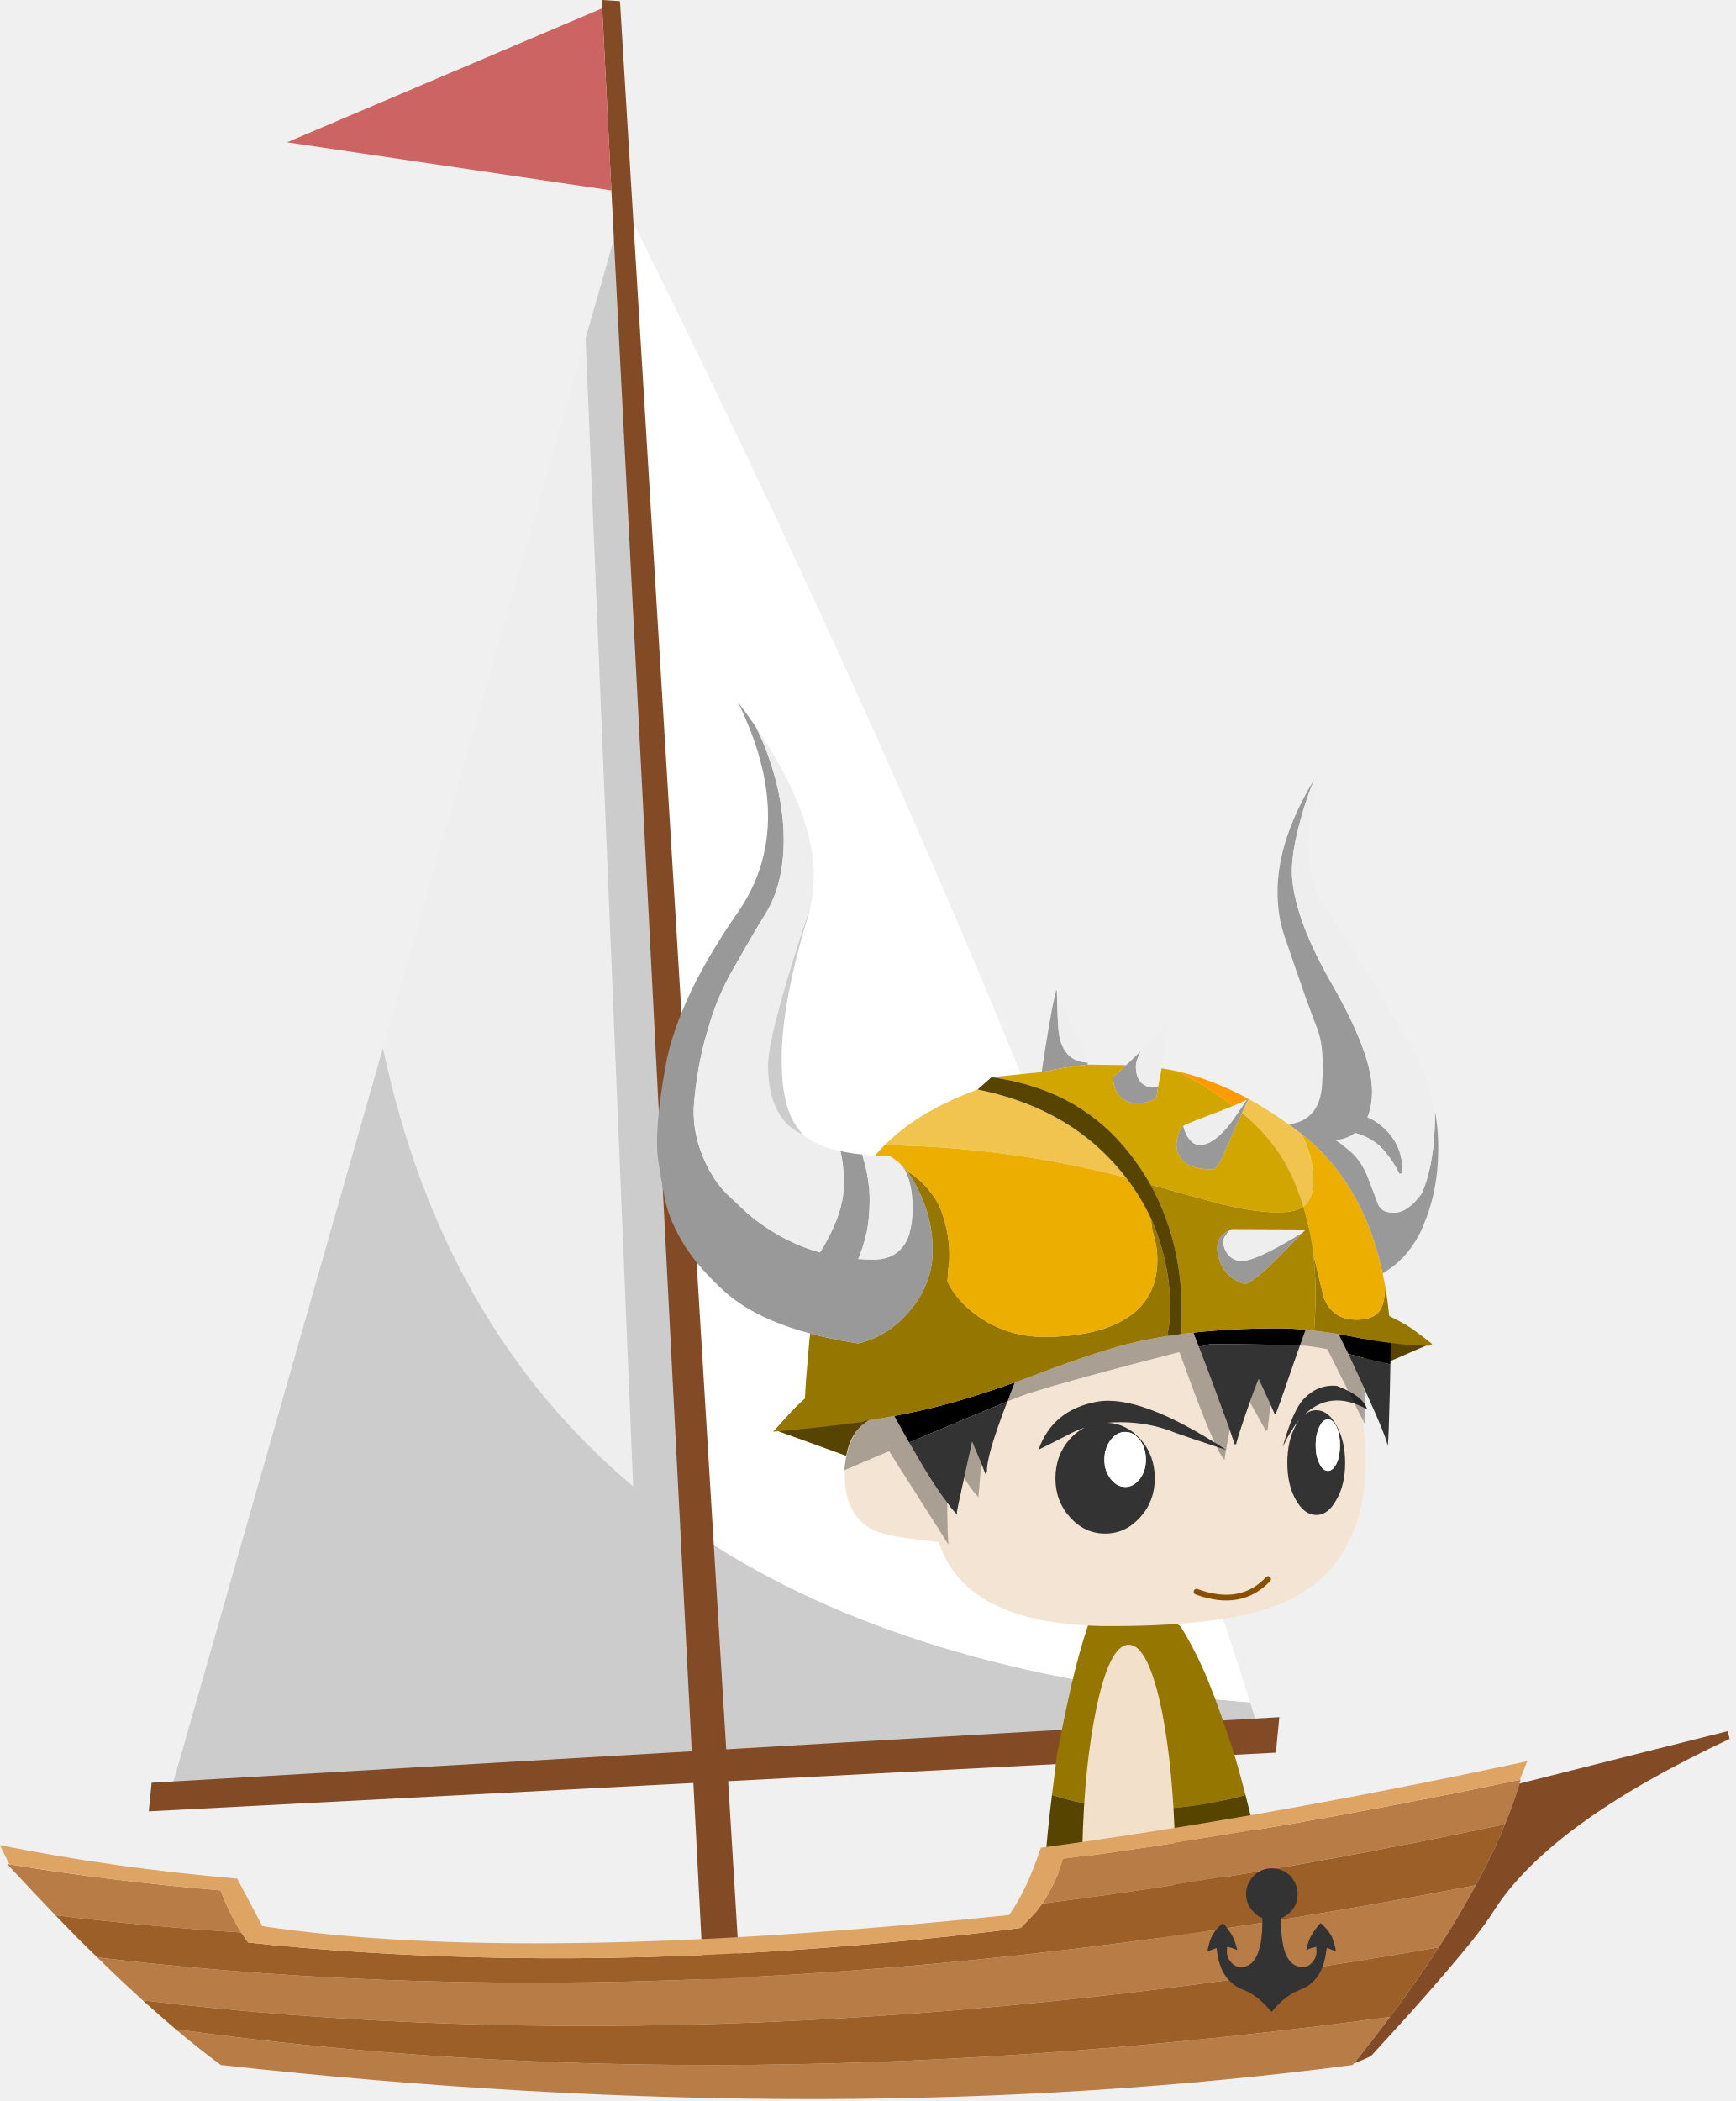
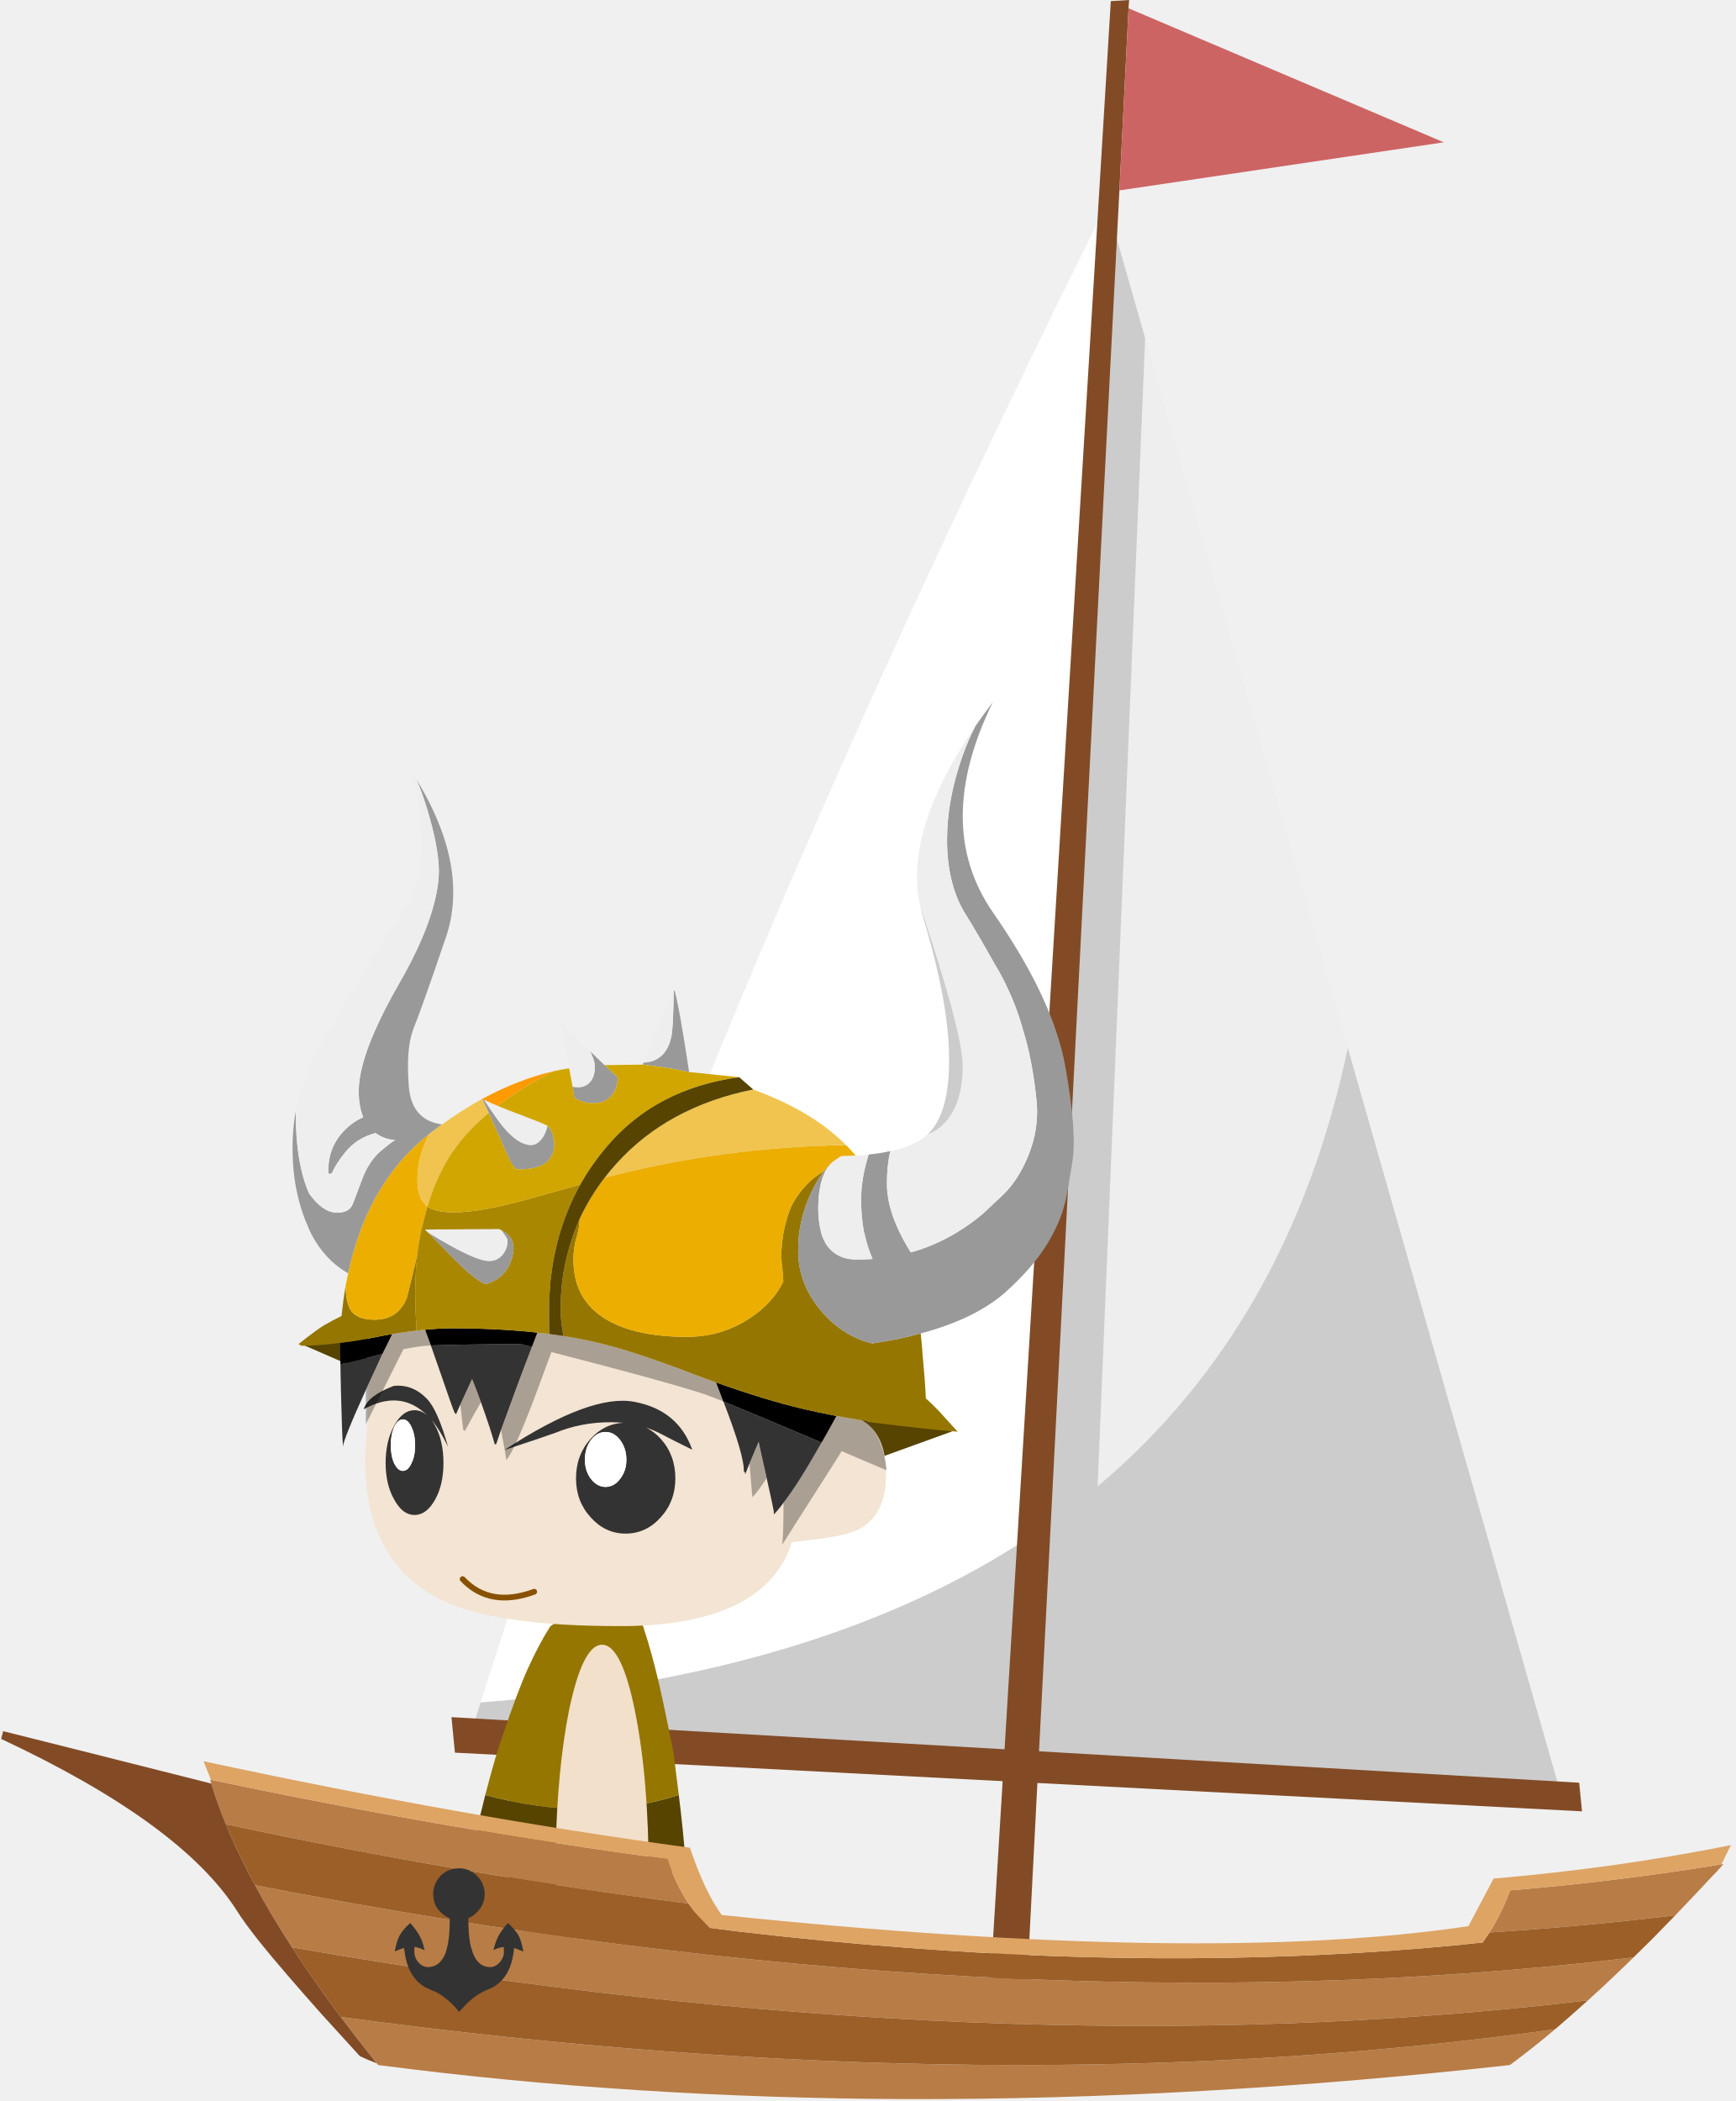
<svg xmlns="http://www.w3.org/2000/svg" xmlns:xlink="http://www.w3.org/1999/xlink" version="1.1" preserveAspectRatio="none" x="0px" y="0px" width="152px" height="184px" viewBox="0 0 152 184">
  <defs>
    <linearGradient id="Gradient_1" gradientUnits="userSpaceOnUse" x1="112.688" y1="42.25" x2="117.412" y2="61.15" spreadMethod="pad">
      <stop offset="0%" stop-color="#CCCCCC" />
      <stop offset="100%" stop-color="#999999" />
    </linearGradient>
    <g id="ship_0_Layer2_0_FILL">
      <path fill="#EEEEEE" stroke="none" d=" M 235.2 183 L 199.8 59.05 191.5 259.55 Q 224.95 231.439 235.2 183 Z" />
      <path fill="#CCCCCC" stroke="none" d=" M 199.8 59.05 L 193.2 35.95 179.35 268.55 Q 143.139 292.386 85.2 297.15 84.492 297.219 83.75 297.25 82.588 301.009 81.45 304.7 L 273.05 315.55 235.2 183 Q 224.95 231.439 191.5 259.55 L 199.8 59.05 Z" />
      <path fill="#FFFFFF" stroke="none" d=" M 193.2 35.95 L 193.1 35.65 Q 120.301 181.588 83.75 297.25 84.492 297.219 85.2 297.15 143.139 292.386 179.35 268.55 L 193.2 35.95 Z" />
    </g>
    <g id="ship_0_Layer2_1_FILL">
      <path fill="#824B26" stroke="none" d=" M 195.3 33.25 L 196.9 1.45 197 0 193.8 0.2 172.65 348.2 178.9 351.75 195.3 33.25 Z" />
      <path fill="#CD6464" stroke="none" d=" M 196.9 1.45 L 195.3 33.25 251.95 24.85 196.9 1.45 Z" />
    </g>
    <g id="ship_0_Layer2_2_FILL">
      <path fill="#824B26" stroke="none" d=" M 78.65 299.85 L 79.25 306.05 276.1 316.3 275.6 311.3 78.65 299.85 Z" />
    </g>
    <g id="avatar_3_stand_0_Layer5_0_FILL">
      <path fill="#CBAF8F" stroke="none" d=" M -853.6 -140.75 Q -857 -140.75 -859.4 -129.15 -861.4 -118.95 -861.7 -105.1 -861.75 -102.8 -861.75 -100.4 -861.75 -98.2 -861.7 -95.95 -861.45 -93.15 -859.4 -91.1 -859.3 -91 -859.2 -90.9 -856.85 -88.7 -853.6 -88.7 -850.2 -88.7 -847.85 -91.1 -845.75 -93.15 -845.5 -95.95 -845.45 -98.2 -845.45 -100.4 -845.45 -117.25 -847.85 -129.15 -850.2 -140.75 -853.6 -140.75 Z" />
    </g>
    <g id="avatar_3_stand_0_Layer3_0_FILL">
+       <path fill="#564400" stroke="none" d=" M -865.5 -114.5 Q -866.5 -110.55 -867.5 -106.2 -855.5 -89.55 -830.45 -102.15 -830.95 -108.6 -831.7 -114.5 -847.1 -109.55 -865.5 -114.5 Z" />
      <path fill="#957600" stroke="none" d=" M -862.5 -124.75 Q -863.6 -121.8 -865.5 -114.5 -847.1 -109.55 -831.7 -114.5 -832.6 -121.55 -832.55 -121.5 -834.7 -132.4 -835.8 -136.6 -837.05 -141.55 -838.6 -145.9 -838.45 -146.6 -843.75 -147.15 -849.05 -147.7 -854.15 -143.95 -856.15 -140.8 -858.05 -136.6 -859.85 -132.65 -862.5 -124.75 Z" />
-       <path fill="#564400" stroke="none" d=" M -865.5 -114.5 Q -866.5 -110.55 -867.5 -106.2 -855.5 -89.55 -830.45 -102.15 -830.95 -108.6 -831.7 -114.5 -847.1 -109.55 -865.5 -114.5 Z" />
    </g>
    <g id="avatar_3_stand_0_Layer1_0_FILL">
      <path fill="#F2E0CB" stroke="none" d=" M -850.9 -129.15 Q -852.9 -118.95 -853.2 -105.1 -853.25 -102.8 -853.25 -100.4 -853.25 -98.2 -853.2 -95.95 -852.95 -93.15 -850.9 -91.1 -850.8 -91 -850.7 -90.9 -848.35 -88.7 -845.1 -88.7 -841.7 -88.7 -839.35 -91.1 -837.25 -93.15 -837 -95.95 -836.95 -98.2 -836.95 -100.4 -836.95 -117.25 -839.35 -129.15 -841.7 -140.75 -845.1 -140.75 -848.5 -140.75 -850.9 -129.15 Z" />
    </g>
    <g id="avatar_head_mc_3_0_Layer3_0_FILL">
      <path fill="#564400" stroke="none" d=" M 25.9 65.65 L 11.55 69.4 24.55 75.05 25.9 65.65 M 107 77.8 L 110.1 89.85 124.9 84.5 107 77.8 Z" />
    </g>
    <g id="avatar_head_mc_3_0_Layer2_0_FILL">
      <path fill="#F3E4D3" stroke="none" d=" M 113.2 94.5 Q 113.35 93.2 113.35 91.75 113.35 91.1 113.3 90.5 113.05 86.8 111.35 84.5 110.485 83.346 109.25 82.6 124.978 45.08 96 31.35 67.084 17.668 44.05 32.9 21.053 48.138 22.15 63.15 23.307 78.204 22.8 82.95 22.35 87.752 22.35 89.25 22.35 89.9 22.4 90.5 22.5 96.25 24.05 100.75 27.15 109.8 35.85 114 40.7 116.35 48.8 117.45 56.3 118.5 66.6 118.5 67.4 118.5 68.25 118.5 92.4 118.05 96.9 103.85 98.8 103.6 101.05 103.35 105.6 102.8 107.8 101.95 109 101.5 109.9 100.75 112.55 98.65 113.2 94.5 Z" />
    </g>
    <g id="avatar_head_mc_3_0_Layer1_0_FILL">
      <path fill="#333333" stroke="none" d=" M 46.7 87.75 Q 53.4 85.55 55.6 84.75 60.1 82.9 65.25 82.9 66.393 82.9 67.45 83 64.165 83.149 61.75 85.8 59.2 88.65 59.2 92.7 59.2 96.7 61.75 99.5 64.3 102.35 67.85 102.35 71.45 102.35 74 99.5 76.55 96.7 76.55 92.7 76.55 88.65 74 85.8 72.85 84.537 71.45 83.85 72.936 84.326 74.25 85.05 75.95 85.95 79.5 87.7 77.05 80.8 69.45 79.35 61.85 77.85 46.7 87.75 M 61.8 86 Q 62.9 84.6 64.35 84.6 65.85 84.6 66.9 86 68 87.45 68 89.45 68 91.4 66.9 92.8 65.85 94.2 64.35 94.2 62.9 94.2 61.8 92.8 60.75 91.4 60.75 89.45 60.75 87.45 61.8 86 M 34.6 83.5 Q 34.3 82.95 34 82.5 35.5 84.35 36.85 87.2 35.05 80.75 33.15 78.8 30.7 76.25 27.4 76.55 22.85 78.25 22.1 80.65 28.6 77.05 33.3 81.8 32.25 80.8 31 80.8 28.9 80.8 27.45 83.5 25.95 86.2 25.95 90 25.95 93.8 27.45 96.4 28.9 99.1 31 99.1 33.1 99.1 34.6 96.4 36.05 93.8 36.05 90 36.05 86.2 34.6 83.5 M 27.45 83.7 Q 28.1 82.4 28.95 82.4 29.85 82.4 30.45 83.7 31.1 85.05 31.1 86.9 31.1 88.85 30.45 90.1 29.85 91.4 28.95 91.4 28.1 91.4 27.45 90.1 26.85 88.85 26.85 86.9 26.85 85.05 27.45 83.7 Z" />
      <path fill="#FFFFFF" stroke="none" d=" M 64.35 84.6 Q 62.9 84.6 61.8 86 60.75 87.45 60.75 89.45 60.75 91.4 61.8 92.8 62.9 94.2 64.35 94.2 65.85 94.2 66.9 92.8 68 91.4 68 89.45 68 87.45 66.9 86 65.85 84.6 64.35 84.6 M 28.95 82.4 Q 28.1 82.4 27.45 83.7 26.85 85.05 26.85 86.9 26.85 88.85 27.45 90.1 28.1 91.4 28.95 91.4 29.85 91.4 30.45 90.1 31.1 88.85 31.1 86.9 31.1 85.05 30.45 83.7 29.85 82.4 28.95 82.4 Z" />
    </g>
    <g id="avatar_head_mc_3_0_Layer0_0_FILL">
      <path fill="#000000" fill-opacity="0.302" stroke="none" d=" M 39 79.8 L 39 79.8 Q 39.226 81.623 39.5 84.25 L 39.65 84.3 Q 39.75 84.35 39.75 84.5 41.348 81.537 42.6 79.4 L 42.6 79.4 Q 41.725 76.975 41.05 75.35 40.183 77.267 39 79.8 M 27.1 67.5 Q 26.332 69.109 25.4 70.95 24.192 73.586 22.75 76.7 22.623 76.978 22.5 77.25 L 22.5 83.25 29.05 70.15 Q 32.055 69.555 33.75 69.5 33.802 69.498 33.85 69.5 33.316 67.986 32.85 66.75 32.132 66.811 31.35 66.9 31.011 66.943 30.65 67 28.956 67.202 27.1 67.5 M 109 82.55 Q 106.811 82.205 104.7 81.8 103.438 84.11 102.1 86.45 101.923 86.751 101.75 87.05 97.983 93.679 95.45 96.95 95.421 102.293 95.25 104 L 95.25 104.25 Q 95.4 103.95 103.9 90.65 104.803 89.24 105.6 87.95 109.275 89.506 113.45 91.3 112.755 85.103 109.7 82.8 110.95 82.874 109 82.55 M 89.5 90.1 Q 89.702 92.583 90 96 91.038 94.937 92.5 92.65 92.358 92.01 92.2 91.3 91.477 88.132 91.1 86.3 90.819 86.981 90.45 87.85 89.96 89.036 89.5 90.1 M 84.9 79.25 Q 84.279 77.54 83.65 75.95 81.598 75.216 79.45 74.4 68.55 70.25 62.5 68.9 59.871 68.299 57 67.85 56.515 67.774 56 67.7 55.293 67.597 54.55 67.5 53.527 67.367 52.45 67.25 51.998 68.449 51.5 69.75 49.145 75.814 46.1 84.25 47 88.812 47 89.5 48.55 87.95 53.15 75.4 54.105 72.793 54.9 70.65 58.339 71.539 63.95 73 79.1 77 83 78.5 83.775 78.798 84.9 79.25 Z" />
-       <path fill="#000000" stroke="none" d=" M 32.85 66.75 Q 33.316 67.986 33.85 69.5 39.591 69.3 49.5 69.25 L 51.5 69.75 Q 51.998 68.449 52.45 67.25 45.615 66.5 37.5 66.5 35.374 66.5 32.85 66.75 M 27.1 67.5 Q 25.33 67.812 23.4 68.2 20.571 68.756 18 69.05 18 69.287 18 69.5 18 70.322 18.05 72.8 20.222 72.303 23.2 71.55 24.372 71.243 25.4 70.95 26.332 69.109 27.1 67.5 M 83.65 75.95 Q 84.279 77.54 84.9 79.25 89.93 81.285 102.1 86.45 103.438 84.11 104.7 81.8 104.546 81.778 104.4 81.75 101.578 81.216 98.95 80.6 92.143 78.989 83.65 75.95 Z" />
      <path fill="#333333" stroke="none" d=" M 33.85 69.5 Q 34.479 71.24 35.2 73.35 37.75 80.8 38 81.25 L 38.25 81.5 Q 38.652 80.62 39 79.8 40.183 77.267 41.05 75.35 41.725 76.975 42.6 79.4 L 42.6 79.4 Q 44.451 84.603 45 86.75 L 45.25 86.75 Q 45.696 85.488 46.1 84.25 49.145 75.814 51.5 69.75 L 49.5 69.25 Q 39.591 69.3 33.85 69.5 M 25.4 70.95 Q 24.372 71.243 23.2 71.55 20.222 72.303 18.05 72.8 18.085 74.747 18.15 77.65 18.35 85.6 18.5 87 L 18.5 87.2 Q 18.525 85.982 22.5 77.25 22.623 76.978 22.75 76.7 24.192 73.586 25.4 70.95 M 84.9 79.25 L 84.95 79.3 Q 88.65 88.85 88.5 91.5 88.75 91.5 88.75 92 89.113 91.104 89.5 90.1 89.96 89.036 90.45 87.85 90.819 86.981 91.1 86.3 91.477 88.132 92.2 91.3 92.358 92.01 92.5 92.65 93.705 98.097 93.75 98.5 L 93.75 99 Q 94.521 98.229 95.45 96.95 97.983 93.679 101.75 87.05 101.923 86.751 102.1 86.45 89.93 81.285 84.9 79.25 Z" />
+       <path fill="#000000" stroke="none" d=" M 37.5 66.5 Q 35.374 66.5 32.85 66.75 33.316 67.986 33.85 69.5 39.591 69.3 49.5 69.25 L 51.5 69.75 Q 51.998 68.449 52.45 67.25 45.615 66.5 37.5 66.5 M 25.4 70.95 Q 26.332 69.109 27.1 67.5 25.33 67.812 23.4 68.2 20.571 68.756 18 69.05 18 69.287 18 69.5 18 70.322 18.05 72.8 20.222 72.303 23.2 71.55 24.372 71.243 25.4 70.95 M 83.65 75.95 Q 84.279 77.54 84.9 79.25 89.93 81.285 102.1 86.45 103.438 84.11 104.7 81.8 104.546 81.778 104.4 81.75 101.578 81.216 98.95 80.6 92.143 78.989 83.65 75.95 Z" />
      <path fill="#957600" stroke="none" d=" M 31.15 58.2 Q 31.249 55.945 31.45 53.8 30.983 55.815 30.4 58.2 30.039 59.629 29.65 61.2 28.15 65 24 65 20.85 65 19.8 63.25 19.032 61.983 18.95 59.1 18.524 61.664 18.25 64.35 16.548 65.187 15.15 66 13.754 66.859 10.75 69.25 11.164 69.48 11.25 69.55 14.379 69.545 18 69.05 20.571 68.756 23.4 68.2 25.33 67.812 27.1 67.5 28.956 67.202 30.65 67 31.011 66.943 31.35 66.9 31.328 66.282 31.3 65.65 31.195 64.186 31.15 62.75 31.089 60.41 31.15 58.2 M 100 40.9 Q 97.402 43.452 96.45 46.05 95.83 47.848 95.45 49.7 95.447 49.85 95.4 50 95.305 50.672 95.2 51.35 94.907 54.057 95.25 56.1 L 95.4 58.2 95.4 58.35 Q 93.805 61.663 90.4 64.15 85.15 68 78.5 68 70.9 68 66 65.75 60.581 63.246 59.2 58.2 58.75 56.495 58.75 54.5 58.75 52.3 59.4 50.25 59.436 50.128 59.45 50 59.511 49.854 59.55 49.7 59.768 48.704 59.85 47.35 59.346 48.507 58.9 49.7 58.844 49.85 58.8 50 57.373 53.905 56.8 58.2 56.5 60.827 56.5 63.6 56.5 64.396 56.7 65.9 L 56.7 65.95 Q 56.792 66.524 56.9 67.2 56.947 67.532 57 67.85 59.871 68.299 62.5 68.9 68.55 70.25 79.45 74.4 81.598 75.216 83.65 75.95 92.143 78.989 98.95 80.6 101.578 81.216 104.4 81.75 104.546 81.778 104.7 81.8 106.811 82.205 109 82.55 110.95 82.874 109.7 82.8 116.341 83.639 119.95 84 122.848 84.335 125.85 84.55 124.804 83.413 123.4 81.85 121.909 80.169 120.3 78.75 120.182 75.911 119.7 70.7 119.578 69.019 119.4 67.4 115.532 68.455 110.95 69.15 107.344 68.282 104.4 65.85 103.304 64.928 102.3 63.8 99.962 61.163 98.9 58.2 98 55.714 98 53 98 51.476 98.15 50 98.204 49.85 98.2 49.7 98.726 45.967 100.4 42.55 101.37 40.532 102.5 39.05 100.853 40.078 100 40.9 Z" />
      <path fill="#ECAE00" stroke="none" d=" M 33.5 32.65 Q 33.207 32.872 32.9 33.1 25.24 39.401 21.45 49.7 21.42 49.85 21.35 50 20.184 53.264 19.4 56.9 19.265 57.557 19.15 58.2 19.056 58.66 18.95 59.1 19.032 61.983 19.8 63.25 20.85 65 24 65 28.15 65 29.65 61.2 30.039 59.629 30.4 58.2 30.983 55.815 31.45 53.8 31.692 51.855 32.05 50 32.071 49.85 32.1 49.7 32.156 49.361 32.2 49 L 32.1 49.7 Q 32.201 49.376 32.25 49.05 32.312 48.904 32.35 48.75 32.765 46.931 33.25 45.25 L 33.25 45.25 Q 31.5 44 31.5 40.5 31.5 36.673 33.5 32.65 M 96.45 46.05 Q 97.402 43.452 100 40.9 100.853 40.078 102.5 39.05 103.104 38.357 103.7 37.75 103.944 37.568 104.15 37.35 104.287 37.285 104.4 37.2 104.937 36.794 105.5 36.45 106.836 36.441 108.05 36.35 107.273 35.423 106.35 34.5 84.543 34.864 64.2 40.2 61.605 43.593 59.85 47.35 59.768 48.704 59.55 49.7 59.511 49.854 59.45 50 59.436 50.128 59.4 50.25 58.75 52.3 58.75 54.5 58.75 56.495 59.2 58.2 60.581 63.246 66 65.75 70.9 68 78.5 68 85.15 68 90.4 64.15 93.805 61.663 95.4 58.35 L 95.4 58.2 95.25 56.1 Q 94.907 54.057 95.2 51.35 95.305 50.672 95.4 50 95.447 49.85 95.45 49.7 95.83 47.848 96.45 46.05 Z" />
      <path fill="#AA8700" stroke="none" d=" M 59.95 41.4 Q 52.54 43.501 49.15 44.4 42.2 46.25 37.85 46.25 34.619 46.25 33.25 45.25 32.765 46.931 32.35 48.75 32.312 48.904 32.25 49.05 32.201 49.376 32.1 49.7 L 32.2 49 Q 32.156 49.361 32.1 49.7 32.071 49.85 32.05 50 31.692 51.855 31.45 53.8 31.249 55.945 31.15 58.2 31.089 60.41 31.15 62.75 31.195 64.186 31.3 65.65 31.328 66.282 31.35 66.9 32.132 66.811 32.85 66.75 35.374 66.5 37.5 66.5 45.615 66.5 52.45 67.25 53.527 67.367 54.55 67.5 54.5 65.834 54.5 63.75 54.5 63.017 54.5 62.3 54.578 60.21 54.75 58.2 55.22 53.919 56.35 50 56.405 49.85 56.45 49.7 57.776 45.323 59.95 41.4 M 45.75 49.2 Q 45.936 49.271 46.1 49.35 46.453 49.509 46.75 49.7 46.97 49.841 47.15 50 48.82 51.396 48.05 54.1 47.303 56.952 44.9 58.2 44.199 58.569 43.35 58.8 42.85 58.553 42.3 58.2 40.421 56.98 38 54.5 35.432 51.859 33.6 50 33.472 49.873 33.35 49.75 33.325 49.725 33.3 49.7 33.071 49.472 32.85 49.25 L 45.75 49.2 M 32.6 48.75 L 32.5 48.75 Q 32.599 48.64 32.65 48.7 32.642 48.725 32.6 48.75 Z" />
-       <path fill="#999999" stroke="none" d=" M 33.75 50 Q 33.542 49.872 33.35 49.75 33.472 49.873 33.6 50 35.432 51.859 38 54.5 40.421 56.98 42.3 58.2 42.85 58.553 43.35 58.8 44.199 58.569 44.9 58.2 47.303 56.952 48.05 54.1 48.82 51.396 47.15 50 46.97 49.841 46.75 49.7 46.453 49.509 46.1 49.35 46.261 49.532 46.4 49.7 46.528 49.856 46.6 50 47.25 50.811 47.25 51.25 47.25 52.45 46.5 53.5 45.55 54.75 44 54.75 42.05 54.75 36.8 51.8 35.001 50.778 33.75 50 M 54.2 31.15 Q 54.06 32.029 53.5 33 52.55 34.5 51.35 34.5 49.15 34.5 46.5 31.35 45.619 30.33 43.15 26.6 42.983 26.526 42.8 26.45 43.367 27.641 43.95 28.9 45.553 32.48 47.4 36.65 47.897 37.805 48.7 38.65 48.657 38.75 49.1 38.75 52.954 38.754 54.3 37.25 55.684 35.797 55.35 33.7 55.047 31.767 54.2 31.15 M 61.7 18.15 Q 61.824 18.452 61.95 18.75 62.5 20 62.5 20.75 62.5 22.8 61.4 23.75 60.35 24.663 58.6 24.3 58.779 25.371 58.9 26.1 59 26.446 60.15 26.85 61.307 27.308 62.85 27.15 64.446 26.996 65.5 25.75 66.457 24.602 66.5 22.65 65.313 21.604 64.2 20.55 62.898 19.349 61.7 18.15 M 76.3 7.65 Q 76.272 8.419 76.25 9.25 76.164 12.847 76 14.5 75.979 14.778 75.95 15 75.17 19.926 70.95 20.1 70.937 20.303 70.9 20.45 75.38 20.986 78.95 21.75 78.337 17.581 77.8 14.5 76.989 9.595 76.4 7.45 76.358 7.555 76.3 7.65 M 124 -18.85 Q 124 -10.9 127.3 -5.7 129.052 -2.915 132.5 3.2 134.49 6.504 135.95 10.35 136.719 12.395 137.3 14.5 137.877 16.364 138.3 18.25 139.213 22.337 139.65 26.95 140.079 31.613 138.25 36.2 137.915 37.041 137.55 37.8 135.88 41.295 133.45 43.5 130.53 46.253 130.25 46.5 128.126 48.308 125.8 49.7 125.577 49.853 125.3 50 124.611 50.42 123.85 50.8 120.909 52.356 117.65 53.25 L 117.65 53.2 Q 116.613 51.564 115.85 50 115.771 49.85 115.7 49.7 113.5 45.172 113.5 41.25 113.5 38.065 114.1 35.55 112.383 35.955 110.3 36.15 110.126 36.758 109.95 37.4 109 40.75 109 44.1 109 47.064 109.5 49.7 109.556 49.851 109.6 50 110.099 52.33 111 54.4 109.654 54.5 108.25 54.5 105.924 54.5 104.4 53.4 102.796 52.305 102.05 50 102.042 49.853 102 49.7 101.5 47.928 101.5 45.5 101.505 42.645 102.15 40.55 102.433 39.62 102.85 38.85 103.241 38.258 103.7 37.75 103.104 38.357 102.5 39.05 101.37 40.532 100.4 42.55 98.726 45.967 98.2 49.7 98.204 49.85 98.15 50 98 51.476 98 53 98 55.714 98.9 58.2 99.962 61.163 102.3 63.8 103.304 64.928 104.4 65.85 107.344 68.282 110.95 69.15 115.532 68.455 119.4 67.4 128.977 64.841 134.25 60.15 135.342 59.183 136.3 58.2 140.308 54.225 142.5 50 142.599 49.85 142.65 49.7 144.361 46.413 144.95 42.95 144.987 42.869 145.4 40.4 145.597 39.278 145.85 37.65 146.767 32.483 144.65 20.75 144.132 17.754 143 14.5 139.85 5.141 132 -6.15 121.487 -21.37 132 -42.85 130.389 -40.718 128.95 -38.65 127.763 -36.422 126.7 -33.45 124 -25.8 124 -18.85 M 31.3 -29.4 Q 32.235 -27.319 33.15 -24.35 35.25 -17.45 35.25 -13.35 35.25 -10.91 34.5 -8 33.002 -1.848 28.25 6.4 25.711 10.825 24.1 14.5 21.25 20.958 21.25 25.1 21.25 27.752 22.05 29.65 20.339 30.361 18.85 31.85 15.77 34.883 15.95 39.5 16.189 39.5 16.5 39.5 17.35 37.65 18.9 35.75 20.944 33.237 24.2 32.4 25.629 33.46 27.6 33.65 27.114 33.855 25.1 35.55 23.142 37.232 22 40.1 20.867 43.023 20.25 44.7 19.627 46.415 17.3 46.3 14.977 46.246 12.6 43 12.043 41.762 11.6 40.25 10.25 35.6 10.25 28.85 L 10.25 28.6 Q 9.521 32.637 9.75 37.15 9.746 37.256 9.75 37.3 10.071 43.529 12.45 48.9 12.631 49.308 12.8 49.7 12.9 49.851 12.95 50 15.315 54.56 19.4 56.9 20.184 53.264 21.35 50 21.42 49.85 21.45 49.7 25.24 39.401 32.9 33.1 33.207 32.872 33.5 32.65 33.573 32.585 33.65 32.5 34.729 31.688 35.8 30.9 35.164 30.818 34.6 30.65 30.457 29.505 30 24.3 29.499 17.809 30.7 14.5 30.765 14.347 30.8 14.2 32.169 10.884 36.5 -1.85 37.519 -4.818 37.7 -8 38.37 -17.795 31.3 -29.4 Z" />
-       <path fill="#EEEEEE" stroke="none" d=" M 46.1 49.35 Q 45.936 49.271 45.75 49.2 L 32.85 49.25 Q 33.071 49.472 33.3 49.7 33.325 49.725 33.35 49.75 33.542 49.872 33.75 50 35.001 50.778 36.8 51.8 42.05 54.75 44 54.75 45.55 54.75 46.5 53.5 47.25 52.45 47.25 51.25 47.25 50.811 46.6 50 46.528 49.856 46.4 49.7 46.261 49.532 46.1 49.35 M 53.5 33 Q 54.06 32.029 54.2 31.15 54.128 31.117 54.05 31.05 53.086 30.561 50.25 29.5 47.517 28.487 45.5 27.65 44.172 27.085 43.15 26.6 45.619 30.33 46.5 31.35 49.15 34.5 51.35 34.5 52.55 34.5 53.5 33 M 61.95 18.75 Q 61.824 18.452 61.7 18.15 61.596 18.093 61.5 18 59.495 16.029 58.1 14.5 57.225 13.491 56.6 12.65 56.757 13.616 56.9 14.5 57.55 18.343 58 21.1 58.344 22.961 58.6 24.3 60.35 24.663 61.4 23.75 62.5 22.8 62.5 20.75 62.5 20 61.95 18.75 M 76.25 9.25 Q 76.272 8.419 76.3 7.65 75.645 9.287 73.55 13.8 73.416 14.171 73.25 14.5 71.483 18.43 70.95 20.1 75.17 19.926 75.95 15 75.979 14.778 76 14.5 76.164 12.847 76.25 9.25 M 110.3 36.15 Q 109.244 36.299 108.05 36.35 106.836 36.441 105.5 36.45 104.937 36.794 104.4 37.2 104.287 37.285 104.15 37.35 103.944 37.568 103.7 37.75 103.241 38.258 102.85 38.85 102.433 39.62 102.15 40.55 101.505 42.645 101.5 45.5 101.5 47.928 102 49.7 102.042 49.853 102.05 50 102.796 52.305 104.4 53.4 105.924 54.5 108.25 54.5 109.654 54.5 111 54.4 110.099 52.33 109.6 50 109.556 49.851 109.5 49.7 109 47.064 109 44.1 109 40.75 109.95 37.4 110.126 36.758 110.3 36.15 M 127.3 -5.7 Q 124 -10.9 124 -18.85 124 -25.8 126.7 -33.45 127.763 -36.422 128.95 -38.65 116.284 -20.134 119.35 -7.05 124.099 7.053 125.8 14.5 126.75 18.659 126.75 20.75 126.75 26.15 124.5 29.5 122.965 31.757 120.6 32.65 120.573 32.678 120.55 32.7 120.484 32.762 120.4 32.8 119.213 33.897 117.25 34.65 117.196 34.681 117.1 34.7 115.774 35.217 114.1 35.55 113.5 38.065 113.5 41.25 113.5 45.172 115.7 49.7 115.771 49.85 115.85 50 116.613 51.564 117.65 53.2 L 117.65 53.25 Q 120.909 52.356 123.85 50.8 124.611 50.42 125.3 50 125.577 49.853 125.8 49.7 128.126 48.308 130.25 46.5 130.53 46.253 133.45 43.5 135.88 41.295 137.55 37.8 137.915 37.041 138.25 36.2 140.079 31.613 139.65 26.95 139.213 22.337 138.3 18.25 137.877 16.364 137.3 14.5 136.719 12.395 135.95 10.35 134.49 6.504 132.5 3.2 129.052 -2.915 127.3 -5.7 M 30.1 -8 Q 29.807 -7.428 29.45 -6.9 24.393 0.587 20.9 6.4 18.176 10.931 16.05 14.5 15.454 15.514 14.9 16.45 12.382 20.69 10.9 25.9 10.524 27.231 10.25 28.6 L 10.25 28.85 Q 10.25 35.6 11.6 40.25 12.043 41.762 12.6 43 14.977 46.246 17.3 46.3 19.627 46.415 20.25 44.7 20.867 43.023 22 40.1 23.142 37.232 25.1 35.55 27.114 33.855 27.6 33.65 25.629 33.46 24.2 32.4 20.944 33.237 18.9 35.75 17.35 37.65 16.5 39.5 16.189 39.5 15.95 39.5 15.77 34.883 18.85 31.85 20.339 30.361 22.05 29.65 21.25 27.752 21.25 25.1 21.25 20.958 24.1 14.5 25.711 10.825 28.25 6.4 33.002 -1.848 34.5 -8 35.25 -10.91 35.25 -13.35 35.25 -17.45 33.15 -24.35 32.235 -27.319 31.3 -29.4 30.955 -30.016 30.55 -30.65 34.232 -15.537 30.1 -8 Z" />
+       <path fill="#999999" stroke="none" d=" M 33.35 49.75 Q 33.472 49.873 33.6 50 35.432 51.859 38 54.5 40.421 56.98 42.3 58.2 42.85 58.553 43.35 58.8 44.199 58.569 44.9 58.2 47.303 56.952 48.05 54.1 48.82 51.396 47.15 50 46.97 49.841 46.75 49.7 46.453 49.509 46.1 49.35 46.261 49.532 46.4 49.7 46.528 49.856 46.6 50 47.25 50.811 47.25 51.25 47.25 52.45 46.5 53.5 45.55 54.75 44 54.75 42.05 54.75 36.8 51.8 35.001 50.778 33.75 50 33.542 49.872 33.35 49.75 M 55.35 33.7 Q 55.047 31.767 54.2 31.15 54.06 32.029 53.5 33 52.55 34.5 51.35 34.5 49.15 34.5 46.5 31.35 45.619 30.33 43.15 26.6 42.983 26.526 42.8 26.45 43.367 27.641 43.95 28.9 45.553 32.48 47.4 36.65 47.897 37.805 48.7 38.65 48.657 38.75 49.1 38.75 52.954 38.754 54.3 37.25 55.684 35.797 55.35 33.7 M 64.2 20.55 Q 62.898 19.349 61.7 18.15 61.824 18.452 61.95 18.75 62.5 20 62.5 20.75 62.5 22.8 61.4 23.75 60.35 24.663 58.6 24.3 58.779 25.371 58.9 26.1 59 26.446 60.15 26.85 61.307 27.308 62.85 27.15 64.446 26.996 65.5 25.75 66.457 24.602 66.5 22.65 65.313 21.604 64.2 20.55 M 76.4 7.45 Q 76.358 7.555 76.3 7.65 76.272 8.419 76.25 9.25 76.164 12.847 76 14.5 75.979 14.778 75.95 15 75.17 19.926 70.95 20.1 70.937 20.303 70.9 20.45 75.38 20.986 78.95 21.75 78.337 17.581 77.8 14.5 76.989 9.595 76.4 7.45 M 132 -6.15 Q 121.487 -21.37 132 -42.85 130.389 -40.718 128.95 -38.65 127.763 -36.422 126.7 -33.45 124 -25.8 124 -18.85 124 -10.9 127.3 -5.7 129.052 -2.915 132.5 3.2 134.49 6.504 135.95 10.35 136.719 12.395 137.3 14.5 137.877 16.364 138.3 18.25 139.213 22.337 139.65 26.95 140.079 31.613 138.25 36.2 137.915 37.041 137.55 37.8 135.88 41.295 133.45 43.5 130.53 46.253 130.25 46.5 128.126 48.308 125.8 49.7 125.577 49.853 125.3 50 124.611 50.42 123.85 50.8 120.909 52.356 117.65 53.25 L 117.65 53.2 Q 116.613 51.564 115.85 50 115.771 49.85 115.7 49.7 113.5 45.172 113.5 41.25 113.5 38.065 114.1 35.55 112.383 35.955 110.3 36.15 110.126 36.758 109.95 37.4 109 40.75 109 44.1 109 47.064 109.5 49.7 109.556 49.851 109.6 50 110.099 52.33 111 54.4 109.654 54.5 108.25 54.5 105.924 54.5 104.4 53.4 102.796 52.305 102.05 50 102.042 49.853 102 49.7 101.5 47.928 101.5 45.5 101.505 42.645 102.15 40.55 102.433 39.62 102.85 38.85 103.241 38.258 103.7 37.75 103.104 38.357 102.5 39.05 101.37 40.532 100.4 42.55 98.726 45.967 98.2 49.7 98.204 49.85 98.15 50 98 51.476 98 53 98 55.714 98.9 58.2 99.962 61.163 102.3 63.8 103.304 64.928 104.4 65.85 107.344 68.282 110.95 69.15 115.532 68.455 119.4 67.4 128.977 64.841 134.25 60.15 135.342 59.183 136.3 58.2 140.308 54.225 142.5 50 142.599 49.85 142.65 49.7 144.361 46.413 144.95 42.95 144.987 42.869 145.4 40.4 145.597 39.278 145.85 37.65 146.767 32.483 144.65 20.75 144.132 17.754 143 14.5 139.85 5.141 132 -6.15 M 37.7 -8 Q 38.37 -17.795 31.3 -29.4 32.235 -27.319 33.15 -24.35 35.25 -17.45 35.25 -13.35 35.25 -10.91 34.5 -8 33.002 -1.848 28.25 6.4 25.711 10.825 24.1 14.5 21.25 20.958 21.25 25.1 21.25 27.752 22.05 29.65 20.339 30.361 18.85 31.85 15.77 34.883 15.95 39.5 16.189 39.5 16.5 39.5 17.35 37.65 18.9 35.75 20.944 33.237 24.2 32.4 25.629 33.46 27.6 33.65 27.114 33.855 25.1 35.55 23.142 37.232 22 40.1 20.867 43.023 20.25 44.7 19.627 46.415 17.3 46.3 14.977 46.246 12.6 43 12.043 41.762 11.6 40.25 10.25 35.6 10.25 28.85 L 10.25 28.6 Q 9.521 32.637 9.75 37.15 9.746 37.256 9.75 37.3 10.071 43.529 12.45 48.9 12.631 49.308 12.8 49.7 12.9 49.851 12.95 50 15.315 54.56 19.4 56.9 20.184 53.264 21.35 50 21.42 49.85 21.45 49.7 25.24 39.401 32.9 33.1 33.207 32.872 33.5 32.65 33.573 32.585 33.65 32.5 34.729 31.688 35.8 30.9 35.164 30.818 34.6 30.65 30.457 29.505 30 24.3 29.499 17.809 30.7 14.5 30.765 14.347 30.8 14.2 32.169 10.884 36.5 -1.85 37.519 -4.818 37.7 -8 Z" />
+       <path fill="#EEEEEE" stroke="none" d=" M 46.1 49.35 Q 45.936 49.271 45.75 49.2 L 32.85 49.25 Q 33.071 49.472 33.3 49.7 33.325 49.725 33.35 49.75 33.542 49.872 33.75 50 35.001 50.778 36.8 51.8 42.05 54.75 44 54.75 45.55 54.75 46.5 53.5 47.25 52.45 47.25 51.25 47.25 50.811 46.6 50 46.528 49.856 46.4 49.7 46.261 49.532 46.1 49.35 M 54.2 31.15 Q 54.128 31.117 54.05 31.05 53.086 30.561 50.25 29.5 47.517 28.487 45.5 27.65 44.172 27.085 43.15 26.6 45.619 30.33 46.5 31.35 49.15 34.5 51.35 34.5 52.55 34.5 53.5 33 54.06 32.029 54.2 31.15 M 61.7 18.15 Q 61.596 18.093 61.5 18 59.495 16.029 58.1 14.5 57.225 13.491 56.6 12.65 56.757 13.616 56.9 14.5 57.55 18.343 58 21.1 58.344 22.961 58.6 24.3 60.35 24.663 61.4 23.75 62.5 22.8 62.5 20.75 62.5 20 61.95 18.75 61.824 18.452 61.7 18.15 M 76.25 9.25 Q 76.272 8.419 76.3 7.65 75.645 9.287 73.55 13.8 73.416 14.171 73.25 14.5 71.483 18.43 70.95 20.1 75.17 19.926 75.95 15 75.979 14.778 76 14.5 76.164 12.847 76.25 9.25 M 108.05 36.35 Q 106.836 36.441 105.5 36.45 104.937 36.794 104.4 37.2 104.287 37.285 104.15 37.35 103.944 37.568 103.7 37.75 103.241 38.258 102.85 38.85 102.433 39.62 102.15 40.55 101.505 42.645 101.5 45.5 101.5 47.928 102 49.7 102.042 49.853 102.05 50 102.796 52.305 104.4 53.4 105.924 54.5 108.25 54.5 109.654 54.5 111 54.4 110.099 52.33 109.6 50 109.556 49.851 109.5 49.7 109 47.064 109 44.1 109 40.75 109.95 37.4 110.126 36.758 110.3 36.15 109.244 36.299 108.05 36.35 M 127.3 -5.7 Q 124 -10.9 124 -18.85 124 -25.8 126.7 -33.45 127.763 -36.422 128.95 -38.65 116.284 -20.134 119.35 -7.05 124.099 7.053 125.8 14.5 126.75 18.659 126.75 20.75 126.75 26.15 124.5 29.5 122.965 31.757 120.6 32.65 120.573 32.678 120.55 32.7 120.484 32.762 120.4 32.8 119.213 33.897 117.25 34.65 117.196 34.681 117.1 34.7 115.774 35.217 114.1 35.55 113.5 38.065 113.5 41.25 113.5 45.172 115.7 49.7 115.771 49.85 115.85 50 116.613 51.564 117.65 53.2 L 117.65 53.25 Q 120.909 52.356 123.85 50.8 124.611 50.42 125.3 50 125.577 49.853 125.8 49.7 128.126 48.308 130.25 46.5 130.53 46.253 133.45 43.5 135.88 41.295 137.55 37.8 137.915 37.041 138.25 36.2 140.079 31.613 139.65 26.95 139.213 22.337 138.3 18.25 137.877 16.364 137.3 14.5 136.719 12.395 135.95 10.35 134.49 6.504 132.5 3.2 129.052 -2.915 127.3 -5.7 M 33.15 -24.35 Q 32.235 -27.319 31.3 -29.4 30.955 -30.016 30.55 -30.65 34.232 -15.537 30.1 -8 29.807 -7.428 29.45 -6.9 24.393 0.587 20.9 6.4 18.176 10.931 16.05 14.5 15.454 15.514 14.9 16.45 12.382 20.69 10.9 25.9 10.524 27.231 10.25 28.6 L 10.25 28.85 Q 10.25 35.6 11.6 40.25 12.043 41.762 12.6 43 14.977 46.246 17.3 46.3 19.627 46.415 20.25 44.7 20.867 43.023 22 40.1 23.142 37.232 25.1 35.55 27.114 33.855 27.6 33.65 25.629 33.46 24.2 32.4 20.944 33.237 18.9 35.75 17.35 37.65 16.5 39.5 16.189 39.5 15.95 39.5 15.77 34.883 18.85 31.85 20.339 30.361 22.05 29.65 21.25 27.752 21.25 25.1 21.25 20.958 24.1 14.5 25.711 10.825 28.25 6.4 33.002 -1.848 34.5 -8 35.25 -10.91 35.25 -13.35 35.25 -17.45 33.15 -24.35 Z" />
+       <path fill="#FF9900" fill-opacity="0.988" stroke="none" d=" M 42.8 26.45 Q 42.983 26.526 43.15 26.6 44.172 27.085 45.5 27.65 49.694 24.467 55.3 21.6 49.171 23.032 43 26.35 42.907 26.405 42.8 26.45 Z" />
      <path fill="#F0C44E" stroke="none" d=" M 43.95 28.9 Q 43.367 27.641 42.8 26.45 39.319 28.366 35.8 30.9 34.729 31.688 33.65 32.5 33.573 32.585 33.5 32.65 31.5 36.673 31.5 40.5 31.5 44 33.25 45.25 L 33.25 45.25 Q 35.091 39.184 38.05 35.1 40.398 31.862 43.95 28.9 M 90.4 24.9 Q 90.294 24.877 90.15 24.8 75.267 27.785 66.3 37.7 65.184 38.93 64.2 40.2 84.543 34.864 106.35 34.5 105.44 33.583 104.4 32.7 98.867 27.999 90.4 24.9 Z" />
-       <path fill="#FF9900" fill-opacity="0.988" stroke="none" d=" M 43.15 26.6 Q 44.172 27.085 45.5 27.65 49.694 24.467 55.3 21.6 49.171 23.032 43 26.35 42.907 26.405 42.8 26.45 42.983 26.526 43.15 26.6 Z" />
      <path fill="#D1A600" stroke="none" d=" M 64.2 20.55 Q 65.313 21.604 66.5 22.65 66.457 24.602 65.5 25.75 64.446 26.996 62.85 27.15 61.307 27.308 60.15 26.85 59 26.446 58.9 26.1 58.779 25.371 58.6 24.3 58.344 22.961 58 21.1 56.674 21.312 55.3 21.6 49.694 24.467 45.5 27.65 47.517 28.487 50.25 29.5 53.086 30.561 54.05 31.05 54.128 31.117 54.2 31.15 55.047 31.767 55.35 33.7 55.684 35.797 54.3 37.25 52.954 38.754 49.1 38.75 48.657 38.75 48.7 38.65 47.897 37.805 47.4 36.65 45.553 32.48 43.95 28.9 40.398 31.862 38.05 35.1 35.091 39.184 33.25 45.25 34.619 46.25 37.85 46.25 42.2 46.25 49.15 44.4 52.54 43.501 59.95 41.4 61.931 37.894 64.6 34.75 73.155 24.657 87.7 22.65 L 78.95 21.75 Q 75.38 20.986 70.9 20.45 67.185 20.503 64.2 20.55 Z" />
      <path fill="#564400" stroke="none" d=" M 90.15 24.8 L 87.7 22.65 Q 73.155 24.657 64.6 34.75 61.931 37.894 59.95 41.4 57.776 45.323 56.45 49.7 56.405 49.85 56.35 50 55.22 53.919 54.75 58.2 54.578 60.21 54.5 62.3 54.5 63.017 54.5 63.75 54.5 65.834 54.55 67.5 55.293 67.597 56 67.7 56.515 67.774 57 67.85 56.947 67.532 56.9 67.2 56.792 66.524 56.7 65.95 L 56.7 65.9 Q 56.5 64.396 56.5 63.6 56.5 60.827 56.8 58.2 57.373 53.905 58.8 50 58.844 49.85 58.9 49.7 59.346 48.507 59.85 47.35 61.605 43.593 64.2 40.2 65.184 38.93 66.3 37.7 75.267 27.785 90.15 24.8 Z" />
      <path fill="url(#Gradient_1)" stroke="none" d=" M 119.35 -7.05 Q 119.519 -6.328 119.7 -5.65 123.248 5.957 124.1 14.5 124.349 16.951 124.35 19.15 124.496 28.947 120.6 32.65 122.965 31.757 124.5 29.5 126.75 26.15 126.75 20.75 126.75 18.659 125.8 14.5 124.099 7.053 119.35 -7.05 Z" />
    </g>
    <g id="ship_0_Layer0_0_FILL">
      <path fill="#B87C46" stroke="none" d=" M 296.25 330.4 Q 297.75 328.8 299.2 327.25 299.45 327 299.7 326.75 299.85 326.5 300.1 326.3 300.45 325.9 300.8 325.5 300.6 325.55 300.45 325.55 282.6 328.5 263.55 330.1 262.15 333.9 259.95 337.45 276.4 336.4 292.4 334.45 294.3 332.45 296.25 330.4 M 59.3 352.2 Q 62 355.8 65 359.55 65.3 359.95 65.6 360.3 65.7 360.45 65.85 360.6 110.3 366.4 158.5 366.55 208.95 366.65 263.5 360.6 267.3 357.8 271.4 354.35 174.95 367.85 59.3 352.2 M 36.7 311.45 Q 36.75 311.7 36.85 311.95 37.85 315.15 39.25 318.55 80.75 327.4 120.05 332.4 117.85 329.1 116.35 324.65 78.15 319.5 36.65 310.8 36.55 310.75 36.5 310.75 36.6 311.1 36.7 311.45 M 44.35 329.2 Q 47.15 334.45 50.8 340.05 174.4 361.6 277.15 349.3 280.2 346.55 283.4 343.45 284.25 342.65 285.1 341.8 284.3 341.9 283.45 342 175.3 354.7 44.35 329.2 Z" />
      <path fill="#9C5F28" stroke="none" d=" M 50.8 340.05 Q 54.6 345.9 59.3 352.2 174.95 367.85 271.4 354.35 274.2 351.95 277.15 349.3 174.4 361.6 50.8 340.05 M 41.05 322.7 Q 42.15 325.05 43.4 327.45 43.85 328.3 44.35 329.2 175.3 354.7 283.45 342 284.3 341.9 285.1 341.8 286.8 340.15 288.55 338.4 290.45 336.45 292.4 334.45 276.4 336.4 259.95 337.45 259.35 338.35 258.75 339.2 256.6 339.4 254.5 339.65 209.05 344 158.5 340.15 143.7 339.05 128.5 337.25 126.15 336.95 123.8 336.65 121.2 333.95 121.05 333.75 120.55 333.1 120.05 332.4 80.75 327.4 39.25 318.55 40.05 320.6 41.05 322.7 Z" />
      <path fill="#DDA464" stroke="none" d=" M 35.35 307.55 L 36.65 310.8 Q 78.15 319.5 116.35 324.65 117.85 329.1 120.05 332.4 120.55 333.1 121.05 333.75 121.2 333.95 123.8 336.65 126.15 336.95 128.5 337.25 143.7 339.05 158.5 340.15 209.05 344 254.5 339.65 256.6 339.4 258.75 339.2 259.35 338.35 259.95 337.45 262.15 333.9 263.55 330.1 282.6 328.5 300.45 325.55 L 302.1 322.2 Q 282.5 326.15 260.65 328.05 L 256.25 336.35 Q 210.45 343.2 125.85 334.4 122.85 330.3 120.3 322.65 81 317.35 35.35 307.55 Z" />
      <path fill="#824B26" stroke="none" d=" M 50.8 340.05 Q 47.15 334.45 44.35 329.2 43.85 328.3 43.4 327.45 42.15 325.05 41.05 322.7 40.05 320.6 39.25 318.55 37.85 315.15 36.85 311.95 36.75 311.7 36.7 311.45 9.8 304.65 0.35 302.3 0.2 302.95 0 303.65 31.5 318.4 41.2 333.7 42.45 335.7 45.1 339.05 49.05 343.95 56 351.75 59.05 355.1 62.65 359.05 64 359.7 65.6 360.3 65.3 359.95 65 359.55 62 355.8 59.3 352.2 54.6 345.9 50.8 340.05 Z" />
    </g>
    <g id="ship_0_Layer0_0_MEMBER_0_FILL">
      <path fill="#333333" stroke="none" d=" M 75.45 330.75 Q 75.45 331 75.5 331.25 75.6 332.65 76.55 333.7 76.65 333.8 76.75 333.9 77.25 334.4 77.8 334.7 77.95 334.8 78.1 334.85 78.2 334.9 78.35 335 78.35 335.15 78.35 335.35 78.35 338.75 77.7 340.75 77.65 340.85 77.65 340.95 76.8 343.15 75.1 343.45 74.85 343.5 74.55 343.5 73.5 343.5 72.7 342.45 72.3 341.9 72.2 341.25 72.15 341 72.15 340.75 72.15 340.35 72.2 339.95 72.25 339.95 72.35 340 73.35 340.2 73.9 340.55 L 73.95 340.55 Q 73.6 338.85 72.95 337.8 72.3 336.75 71.45 335.8 70.3 336.8 69.7 337.8 69.1 338.75 68.75 340.75 68.8 340.7 68.9 340.7 69.45 340.45 70.35 340.15 70.4 340.45 70.45 340.75 70.75 343.05 71.65 344.6 72.4 345.9 73.55 346.7 74.15 347.1 74.9 347.4 75 347.45 75.1 347.5 75.45 347.65 75.85 347.8 77.4 348.6 78.65 349.85 79.15 350.3 79.6 350.85 79.75 351.05 79.95 351.3 L 79.95 351.35 80 351.3 Q 80.05 351.25 80.1 351.2 80.35 350.9 80.65 350.6 82.3 348.75 84.15 347.8 84.5 347.6 84.85 347.5 84.95 347.45 85.05 347.4 85.2 347.35 85.3 347.3 85.9 347.05 86.4 346.7 87.55 345.9 88.3 344.65 88.95 343.55 89.3 342.05 89.5 341.15 89.6 340.15 90.55 340.5 91.15 340.75 L 91.2 340.75 Q 90.85 338.75 90.25 337.8 89.65 336.8 88.5 335.8 87.65 336.75 87 337.8 86.5 338.65 86.15 339.9 86.05 340.2 86 340.55 86.55 340.2 87.6 340 87.7 339.95 87.75 339.95 87.8 340.25 87.8 340.55 87.85 341.1 87.7 341.6 87.6 341.75 87.55 341.95 87.55 342 87.5 342.05 87.4 342.25 87.25 342.45 86.45 343.5 85.4 343.5 85.1 343.5 84.85 343.45 83.15 343.15 82.35 340.95 82.3 340.85 82.3 340.75 82.05 340.1 81.9 339.3 81.6 337.65 81.6 335.35 81.6 335.25 81.6 335.2 81.6 335.1 81.6 335 L 81.6 334.95 Q 81.7 334.9 81.8 334.85 81.9 334.8 82 334.75 82.05 334.75 82.15 334.7 82.2 334.65 82.3 334.6 82.5 334.45 82.7 334.3 82.9 334.1 83.1 333.9 83.2 333.8 83.3 333.7 84.05 332.9 84.3 331.9 84.45 331.35 84.45 330.75 84.45 329.35 83.65 328.2 83.4 327.85 83.1 327.55 81.8 326.25 79.95 326.25 78.1 326.25 76.75 327.55 76.45 327.85 76.25 328.2 75.45 329.35 75.45 330.75 Z" />
    </g>
    <path id="avatar_head_mc_3_0_Layer1_0_1_STROKES" stroke="#875100" stroke-width="1" stroke-linejoin="round" stroke-linecap="round" fill="none" d=" M 39.4 110.3 Q 44.171 115.345 51.9 112.5" />
  </defs>
-   <g transform="matrix( -0.5015259, 0, 0, 0.5015259, 151.5,0) ">
+   <g transform="matrix( 0.5015259, 0, 0, 0.5015259, 0.1,0) ">
    <g transform="matrix( 1, 0, 0, 1, 0,0) ">
      <use xlink:href="#ship_0_Layer2_0_FILL" />
    </g>
    <g transform="matrix( 1, 0, 0, 1, 0,0) ">
      <use xlink:href="#ship_0_Layer2_1_FILL" />
    </g>
    <g transform="matrix( 1, 0, 0, 1, 0,0) ">
      <use xlink:href="#ship_0_Layer2_2_FILL" />
    </g>
    <g transform="matrix( 1, 0, 0, 1, 950.05,427.95) ">
      <g transform="matrix( 1, 0, 0, 1, 0,0) ">
        <use xlink:href="#avatar_3_stand_0_Layer5_0_FILL" />
      </g>
      <g transform="matrix( 1, 0, 0, 1, 0,0) ">
        <use xlink:href="#avatar_3_stand_0_Layer3_0_FILL" />
      </g>
      <g transform="matrix( 1, 0, 0, 1, 0,0) ">
        <use xlink:href="#avatar_3_stand_0_Layer1_0_FILL" />
      </g>
      <g transform="matrix( 1, 0, 0, 1, -908.85,-262.5) ">
        <g transform="matrix( 1, 0, 0, 1, 0,0) ">
          <use xlink:href="#avatar_head_mc_3_0_Layer3_0_FILL" />
        </g>
        <g transform="matrix( 1, 0, 0, 1, 0,0) ">
          <use xlink:href="#avatar_head_mc_3_0_Layer2_0_FILL" />
        </g>
        <g transform="matrix( 1, 0, 0, 1, 0,0) ">
          <use xlink:href="#avatar_head_mc_3_0_Layer1_0_FILL" />
          <use xlink:href="#avatar_head_mc_3_0_Layer1_0_1_STROKES" />
        </g>
        <g transform="matrix( 1, 0, 0, 1, 0,0) ">
          <use xlink:href="#avatar_head_mc_3_0_Layer0_0_FILL" />
        </g>
      </g>
    </g>
    <g transform="matrix( 1, 0, 0, 1, 0,0) ">
      <use xlink:href="#ship_0_Layer0_0_FILL" />
    </g>
    <g transform="matrix( 1, 0, 0, 1, 0,0) ">
      <use xlink:href="#ship_0_Layer0_0_MEMBER_0_FILL" />
    </g>
  </g>
</svg>
